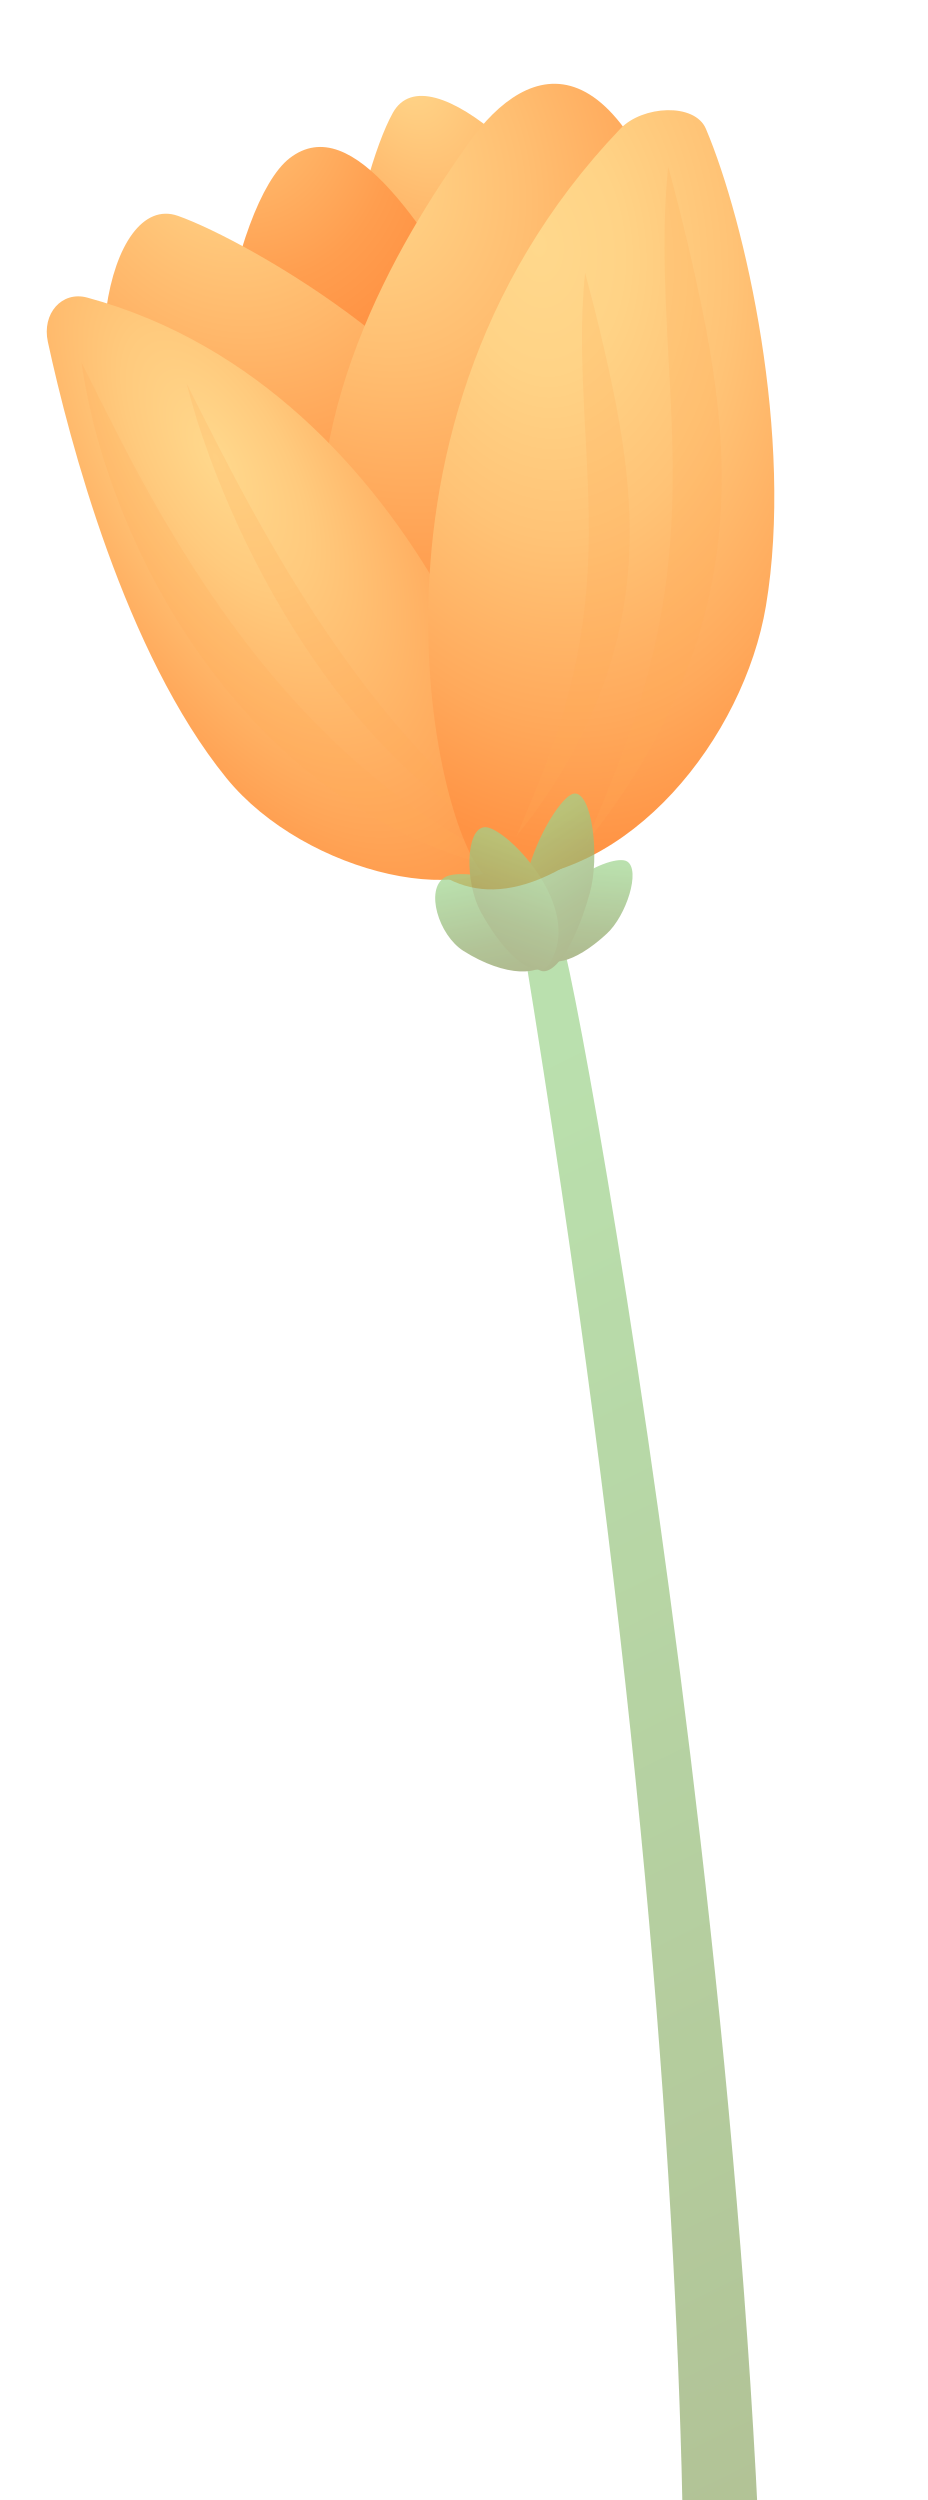
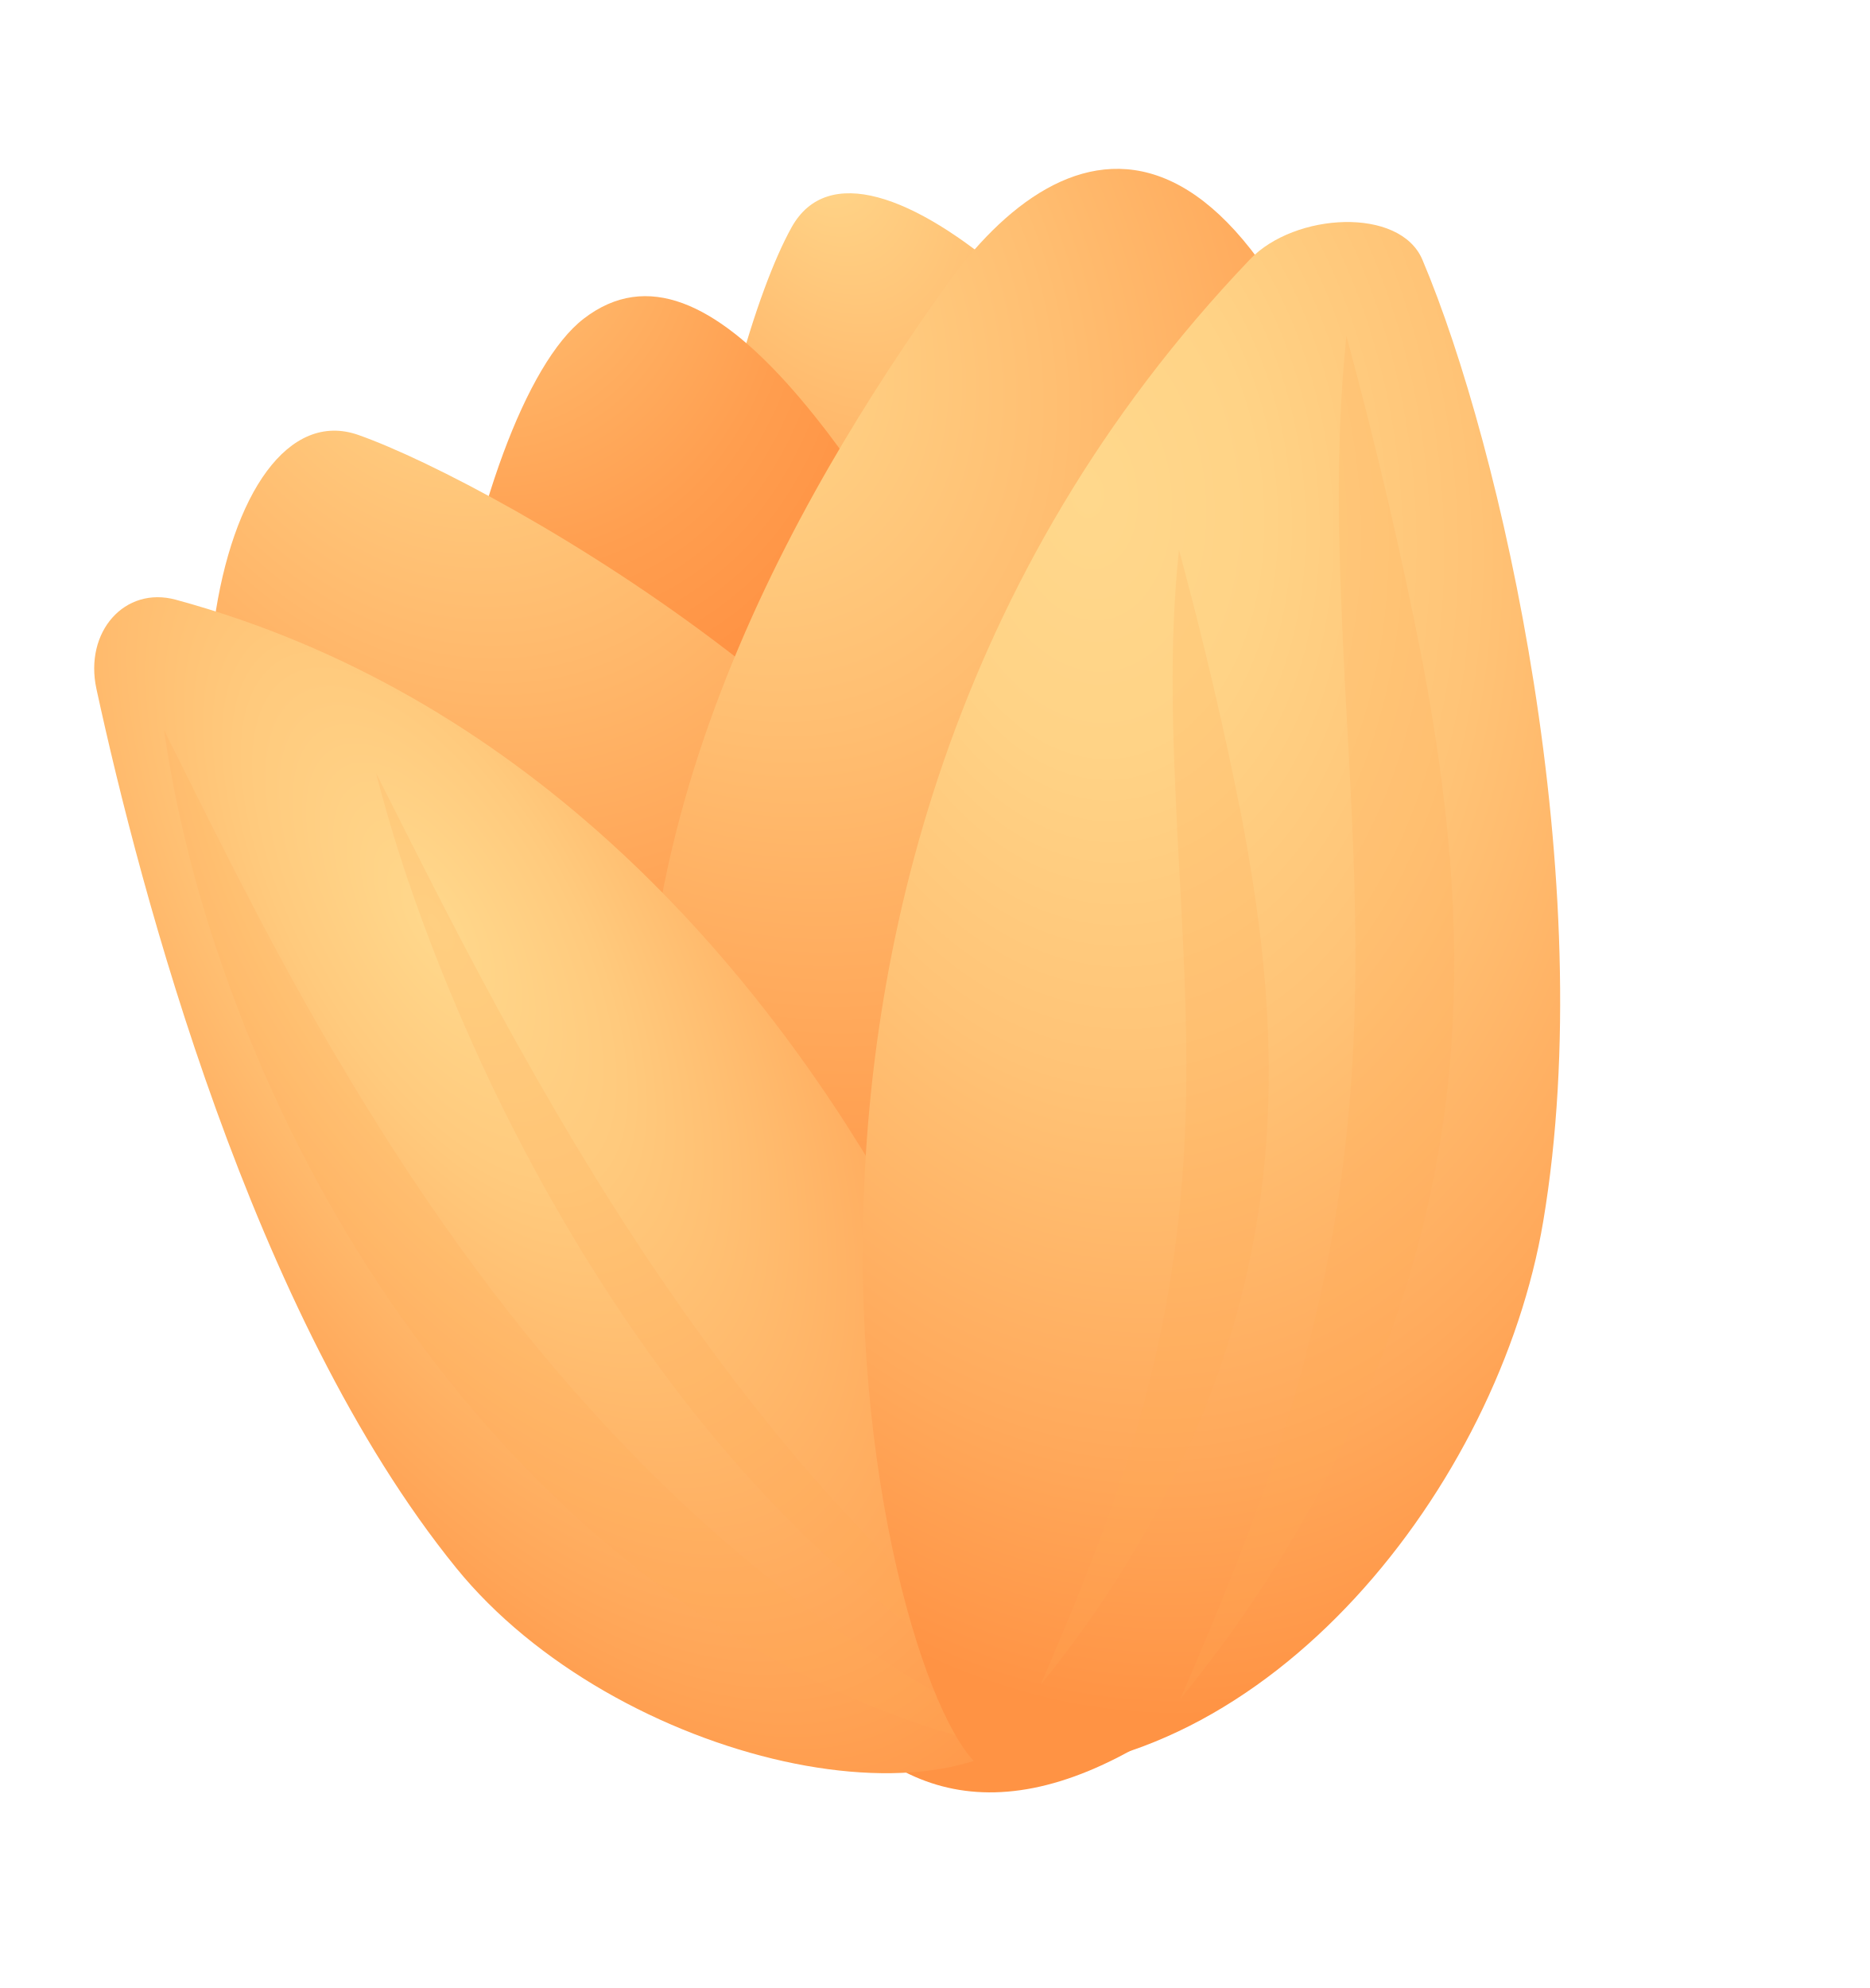
- <svg xmlns="http://www.w3.org/2000/svg" width="206" height="555" viewBox="0 0 206 555" fill="none">
-   <path d="M113.913 174.844C113.913 174.844 129.072 173.363 134.526 163.874C139.974 154.368 157.815 103.823 141.602 71.206C125.409 38.58 95.042 11.018 87.222 25.032C79.422 39.038 67.871 90.711 82.002 121.123C96.133 151.535 102.75 169.324 113.913 174.844Z" fill="url(#paint0_radial_1_72)" />
-   <path d="M99.238 174.432C99.238 174.432 115.771 177.215 120.845 168.388C125.92 159.562 126.629 106.288 110.665 78.45C94.708 50.629 78.336 24.297 64.31 35.109C51.589 44.919 40.52 101.023 54.485 127.021C68.435 153.044 88.515 170.327 99.238 174.432Z" fill="url(#paint1_radial_1_72)" />
-   <path d="M130.06 187.17C130.06 187.17 110.336 196.843 99.726 193.249C89.116 189.655 50.434 150.81 32.984 118.593C14.707 84.814 24.052 42.46 39.505 47.922C54.957 53.384 107.582 83.232 114.896 116.329C122.243 149.452 135.98 175.28 130.06 187.17Z" fill="url(#paint2_radial_1_72)" />
-   <path d="M133.866 186.566C142.867 179.447 149.047 165.177 155.477 154.497C161.927 143.81 164.609 105.686 155.138 69.125C138.728 5.645 117.179 13.231 104.112 31.64C88.108 54.18 64.784 93.176 72.485 136.111C79.326 174.228 93.681 218.309 133.866 186.566Z" fill="url(#paint3_radial_1_72)" />
-   <path d="M19.362 66.063C13.739 64.538 9.259 69.606 10.626 75.894C15.427 98.014 27.746 144.965 50.247 172.705C67.729 194.266 106.932 203.179 116.546 187.141C120.909 179.84 94.888 86.592 19.362 66.063Z" fill="url(#paint4_radial_1_72)" />
+ <svg xmlns="http://www.w3.org/2000/svg" width="206" height="219" viewBox="0 0 206 219" fill="none">
+   <path d="M113.913 174.844C113.913 174.844 129.072 173.363 134.526 163.874C139.974 154.368 157.815 103.823 141.602 71.206C125.409 38.58 95.042 11.018 87.222 25.032C79.422 39.038 67.871 90.711 82.002 121.123C96.133 151.535 102.75 169.324 113.913 174.844Z" fill="url(#paint0_radial_1_73)" />
+   <path d="M99.238 174.432C99.238 174.432 115.771 177.215 120.845 168.388C125.92 159.562 126.629 106.288 110.665 78.45C94.708 50.629 78.336 24.297 64.31 35.109C51.589 44.919 40.52 101.023 54.485 127.021C68.435 153.044 88.515 170.327 99.238 174.432Z" fill="url(#paint1_radial_1_73)" />
+   <path d="M130.06 187.17C130.06 187.17 110.336 196.843 99.726 193.249C89.116 189.655 50.434 150.81 32.984 118.593C14.707 84.814 24.052 42.46 39.505 47.922C54.957 53.384 107.582 83.232 114.896 116.329C122.243 149.452 135.98 175.28 130.06 187.17Z" fill="url(#paint2_radial_1_73)" />
+   <path d="M133.866 186.566C142.867 179.447 149.047 165.177 155.477 154.497C161.927 143.81 164.609 105.686 155.138 69.125C138.728 5.645 117.179 13.231 104.112 31.64C88.108 54.18 64.784 93.176 72.485 136.111C79.326 174.228 93.681 218.309 133.866 186.566Z" fill="url(#paint3_radial_1_73)" />
+   <path d="M19.362 66.063C13.739 64.538 9.259 69.606 10.626 75.894C15.427 98.014 27.746 144.965 50.247 172.705C67.729 194.266 106.932 203.179 116.546 187.141C120.909 179.84 94.888 86.592 19.362 66.063Z" fill="url(#paint4_radial_1_73)" />
  <path opacity="0.2" d="M18.066 80.4C23.887 92.096 29.557 103.572 35.986 114.575C42.372 125.595 49.364 136.182 57.24 146.05C65.136 155.909 73.901 165.075 83.81 173.123C93.684 181.205 104.741 188.014 117.001 193.604C103.396 191.806 90.395 186.405 78.984 179.078C67.534 171.707 57.601 162.341 49.305 151.903C40.988 141.473 34.24 129.979 28.987 117.944C23.782 105.911 19.928 93.334 18.066 80.4Z" fill="#FFA957" />
  <path opacity="0.2" d="M41.429 85.151C46.565 95.348 51.585 105.352 57.02 115.056C62.434 124.769 68.174 134.196 74.404 143.136C80.635 152.076 87.327 160.579 94.63 168.271C101.905 176.013 109.774 182.831 118.254 188.836C109.385 185.776 100.462 179.863 92.279 172.572C84.098 165.221 76.618 156.449 70.061 147.001C63.498 137.536 57.789 127.403 52.983 116.999C48.191 106.57 44.19 95.892 41.429 85.151Z" fill="#FFA957" />
-   <path d="M137.724 28.57C142.646 23.41 154.246 22.755 156.719 28.613C165.434 49.175 176.311 97.142 170.033 134.541C165.15 163.608 139.802 195.878 109.488 195.29C99.56 195.098 71.523 97.855 137.724 28.57Z" fill="url(#paint5_radial_1_72)" />
+   <path d="M137.724 28.57C142.646 23.41 154.246 22.755 156.719 28.613C165.434 49.175 176.311 97.142 170.033 134.541C165.15 163.608 139.802 195.878 109.488 195.29C99.56 195.098 71.523 97.855 137.724 28.57Z" fill="url(#paint5_radial_1_73)" />
  <path opacity="0.2" d="M148.348 37.015C151.553 48.853 154.341 60.655 156.694 72.704C158.957 84.769 160.568 97.205 160.156 110.169C159.806 123.108 157.275 136.537 152.158 149.661C147.034 162.768 139.559 175.498 130.053 187.154C135.602 174.299 140.653 161.716 143.903 149.157C147.255 136.619 148.871 124.219 149.234 111.908C149.618 99.59 148.838 87.346 148.16 74.924C147.564 62.53 146.989 49.93 148.348 37.015Z" fill="#FFA957" />
  <path opacity="0.2" d="M129.899 60.563C132.56 70.432 134.892 80.25 136.853 90.291C138.745 100.339 140.077 110.684 139.738 121.478C139.435 132.24 137.337 143.439 133.07 154.37C128.797 165.284 122.577 175.882 114.655 185.595C119.271 174.905 123.482 164.412 126.186 153.969C128.965 143.535 130.326 133.196 130.626 122.952C130.946 112.7 130.283 102.492 129.74 92.158C129.24 81.808 128.758 71.312 129.899 60.563Z" fill="#FFA957" />
-   <g opacity="0.7">
-     <path d="M123.985 206.066C123.985 206.066 115.804 207.293 116.289 210.328C165.263 510.384 149.785 645.82 149.048 704.826C149.048 704.826 165.754 712.237 166.896 700.059C183.517 524.153 128.256 213.219 123.985 206.066Z" fill="url(#paint6_linear_1_72)" />
-     <path d="M139.217 191.238C136.032 189.241 118.056 197.53 120.443 210.949C121.21 215.215 127.405 214.041 134.7 207.288C139.07 203.266 142.288 193.148 139.217 191.238Z" fill="url(#paint7_linear_1_72)" />
-     <path d="M98.78 194.741C103.49 191.986 127.389 197.43 122.245 212.286C120.609 217.007 112.143 216.945 102.888 211.107C97.364 207.614 94.265 197.372 98.78 194.741Z" fill="url(#paint8_linear_1_72)" />
-     <path d="M127.479 176.164C123.357 176.524 109.711 200.883 118.646 214.318C121.492 218.583 127.032 212.115 130.918 198.331C133.23 190.096 131.438 175.831 127.479 176.164Z" fill="url(#paint9_linear_1_72)" />
-     <path d="M107.6 183.632C112.088 183.308 129.911 201.429 121.996 213.849C119.482 217.806 112.683 213.268 106.746 202.465C103.185 195.99 103.293 183.927 107.6 183.632Z" fill="url(#paint10_linear_1_72)" />
-   </g>
  <defs>
-     <radialGradient id="paint0_radial_1_72" cx="0" cy="0" r="1" gradientUnits="userSpaceOnUse" gradientTransform="translate(89.8551 14.2324) rotate(-24.0739) scale(60.5465 94.3528)">
+     <radialGradient id="paint0_radial_1_73" cx="0" cy="0" r="1" gradientUnits="userSpaceOnUse" gradientTransform="translate(89.8551 14.2324) rotate(-24.0739) scale(60.5465 94.3528)">
      <stop stop-color="#FFD88C" />
      <stop offset="0.359" stop-color="#FFBA6D" />
      <stop offset="0.768" stop-color="#FF9E4F" />
      <stop offset="1" stop-color="#FF9344" />
    </radialGradient>
-     <radialGradient id="paint1_radial_1_72" cx="0" cy="0" r="1" gradientUnits="userSpaceOnUse" gradientTransform="translate(44.5945 9.24173) rotate(-26.2598) scale(51.4729 73.0501)">
+     <radialGradient id="paint1_radial_1_73" cx="0" cy="0" r="1" gradientUnits="userSpaceOnUse" gradientTransform="translate(44.5945 9.24173) rotate(-26.2598) scale(51.4729 73.0501)">
      <stop stop-color="#FFD88C" />
      <stop offset="0.359" stop-color="#FFBA6D" />
      <stop offset="0.768" stop-color="#FF9E4F" />
      <stop offset="1" stop-color="#FF9344" />
    </radialGradient>
-     <radialGradient id="paint2_radial_1_72" cx="0" cy="0" r="1" gradientUnits="userSpaceOnUse" gradientTransform="translate(47.5898 29.0242) rotate(-26.1811) scale(77.238 97.3359)">
+     <radialGradient id="paint2_radial_1_73" cx="0" cy="0" r="1" gradientUnits="userSpaceOnUse" gradientTransform="translate(47.5898 29.0242) rotate(-26.1811) scale(77.238 97.3359)">
      <stop stop-color="#FFD88C" />
      <stop offset="0.486" stop-color="#FFB86B" />
      <stop offset="1" stop-color="#FF9344" />
    </radialGradient>
-     <radialGradient id="paint3_radial_1_72" cx="0" cy="0" r="1" gradientUnits="userSpaceOnUse" gradientTransform="translate(79.0219 35.75) rotate(-27.0199) scale(87.9831 113.323)">
+     <radialGradient id="paint3_radial_1_73" cx="0" cy="0" r="1" gradientUnits="userSpaceOnUse" gradientTransform="translate(79.0219 35.75) rotate(-27.0199) scale(87.9831 113.323)">
      <stop stop-color="#FFD88C" />
      <stop offset="0.411" stop-color="#FFBE71" />
      <stop offset="1" stop-color="#FF9344" />
    </radialGradient>
-     <radialGradient id="paint4_radial_1_72" cx="0" cy="0" r="1" gradientUnits="userSpaceOnUse" gradientTransform="translate(47.9847 101.655) rotate(-30.191) scale(53.9277 120.731)">
+     <radialGradient id="paint4_radial_1_73" cx="0" cy="0" r="1" gradientUnits="userSpaceOnUse" gradientTransform="translate(47.9847 101.655) rotate(-30.191) scale(53.9277 120.731)">
      <stop stop-color="#FFD88C" />
      <stop offset="0.271" stop-color="#FFCA7D" />
      <stop offset="0.789" stop-color="#FFA456" />
      <stop offset="1" stop-color="#FF9344" />
    </radialGradient>
-     <radialGradient id="paint5_radial_1_72" cx="0" cy="0" r="1" gradientUnits="userSpaceOnUse" gradientTransform="translate(119.661 54.3653) rotate(-7.26347) scale(88.4087 135.594)">
+     <radialGradient id="paint5_radial_1_73" cx="0" cy="0" r="1" gradientUnits="userSpaceOnUse" gradientTransform="translate(119.661 54.3653) rotate(-7.26347) scale(88.4087 135.594)">
      <stop stop-color="#FFD88C" />
      <stop offset="0.209" stop-color="#FFD386" />
      <stop offset="0.48" stop-color="#FFC376" />
      <stop offset="0.785" stop-color="#FFA95B" />
      <stop offset="1" stop-color="#FF9344" />
    </radialGradient>
-     <linearGradient id="paint6_linear_1_72" x1="73.429" y1="256.136" x2="270.376" y2="658.793" gradientUnits="userSpaceOnUse">
-       <stop stop-color="#9CD38B" />
-       <stop offset="0.019" stop-color="#9CD28A" />
-       <stop offset="0.663" stop-color="#91AB6B" />
-       <stop offset="1" stop-color="#8D9C5F" />
-     </linearGradient>
-     <linearGradient id="paint7_linear_1_72" x1="130.773" y1="191.553" x2="128.95" y2="214.131" gradientUnits="userSpaceOnUse">
-       <stop stop-color="#9CD38B" />
-       <stop offset="0.019" stop-color="#9CD28A" />
-       <stop offset="0.663" stop-color="#91AB6B" />
-       <stop offset="1" stop-color="#8D9C5F" />
-     </linearGradient>
-     <linearGradient id="paint8_linear_1_72" x1="110.501" y1="193.454" x2="115.054" y2="216.329" gradientUnits="userSpaceOnUse">
-       <stop stop-color="#9CD38B" />
-       <stop offset="0.019" stop-color="#9CD28A" />
-       <stop offset="0.663" stop-color="#91AB6B" />
-       <stop offset="1" stop-color="#8D9C5F" />
-     </linearGradient>
-     <linearGradient id="paint9_linear_1_72" x1="118.787" y1="183.36" x2="134.423" y2="207.613" gradientUnits="userSpaceOnUse">
-       <stop stop-color="#9CD38B" />
-       <stop offset="0.019" stop-color="#9CD28A" />
-       <stop offset="0.663" stop-color="#91AB6B" />
-       <stop offset="1" stop-color="#8D9C5F" />
-     </linearGradient>
-     <linearGradient id="paint10_linear_1_72" x1="117.507" y1="188.427" x2="108.95" y2="211.962" gradientUnits="userSpaceOnUse">
-       <stop stop-color="#9CD38B" />
-       <stop offset="0.019" stop-color="#9CD28A" />
-       <stop offset="0.663" stop-color="#91AB6B" />
-       <stop offset="1" stop-color="#8D9C5F" />
-     </linearGradient>
  </defs>
</svg>
